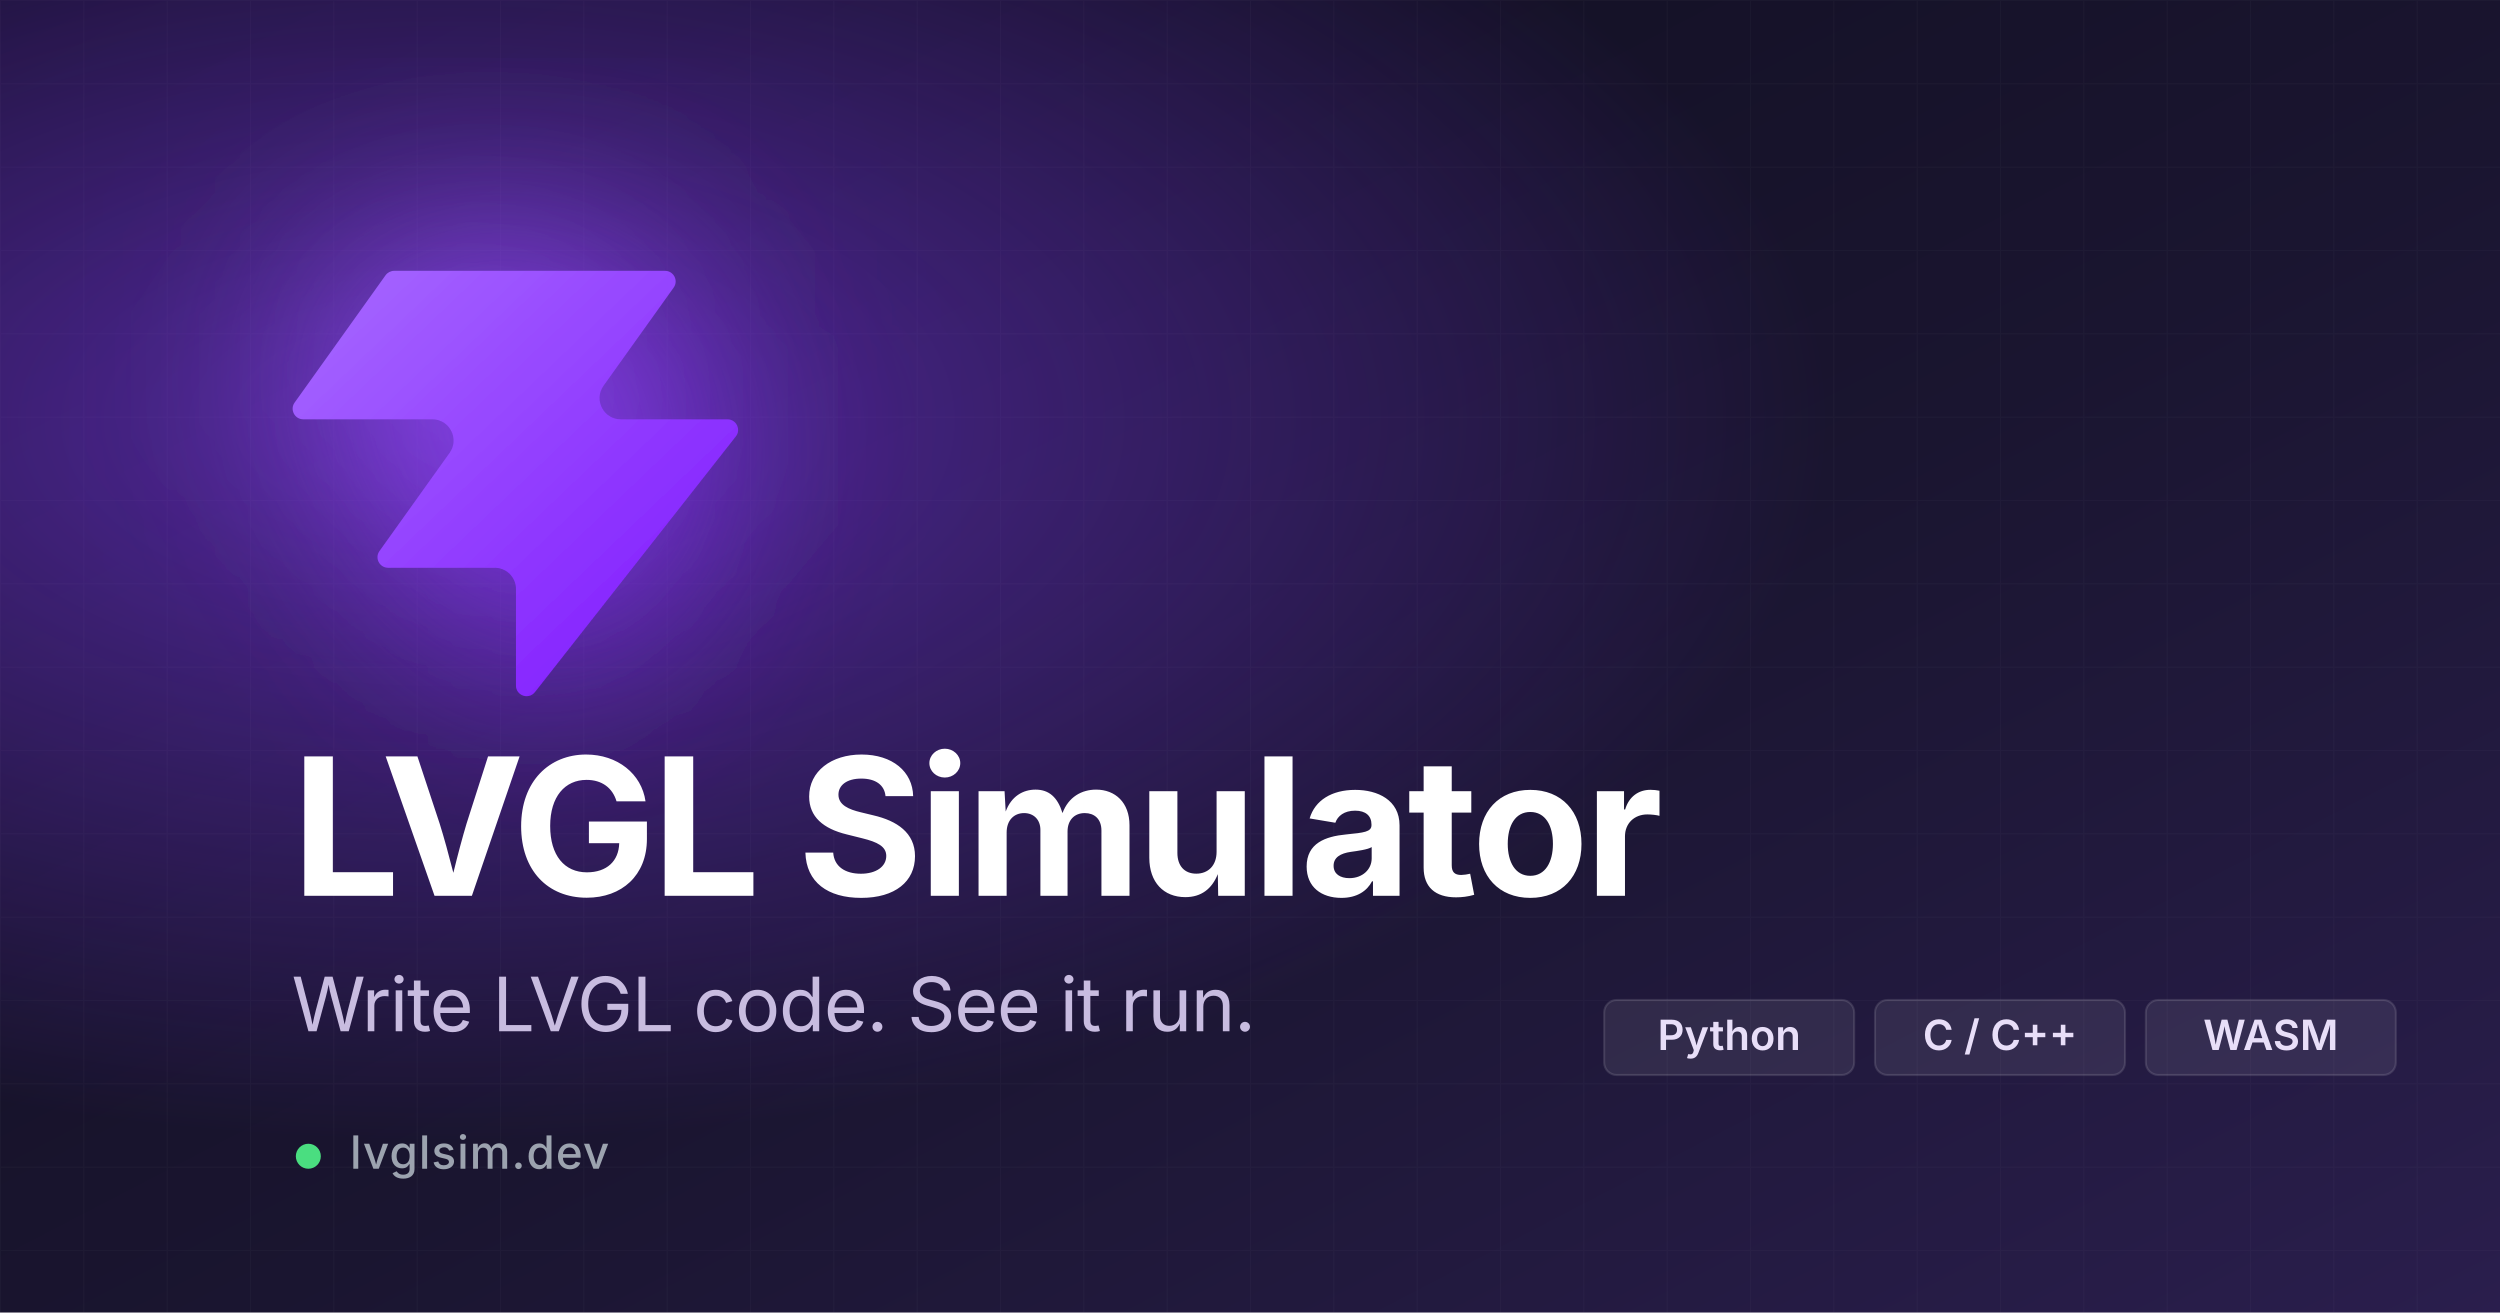
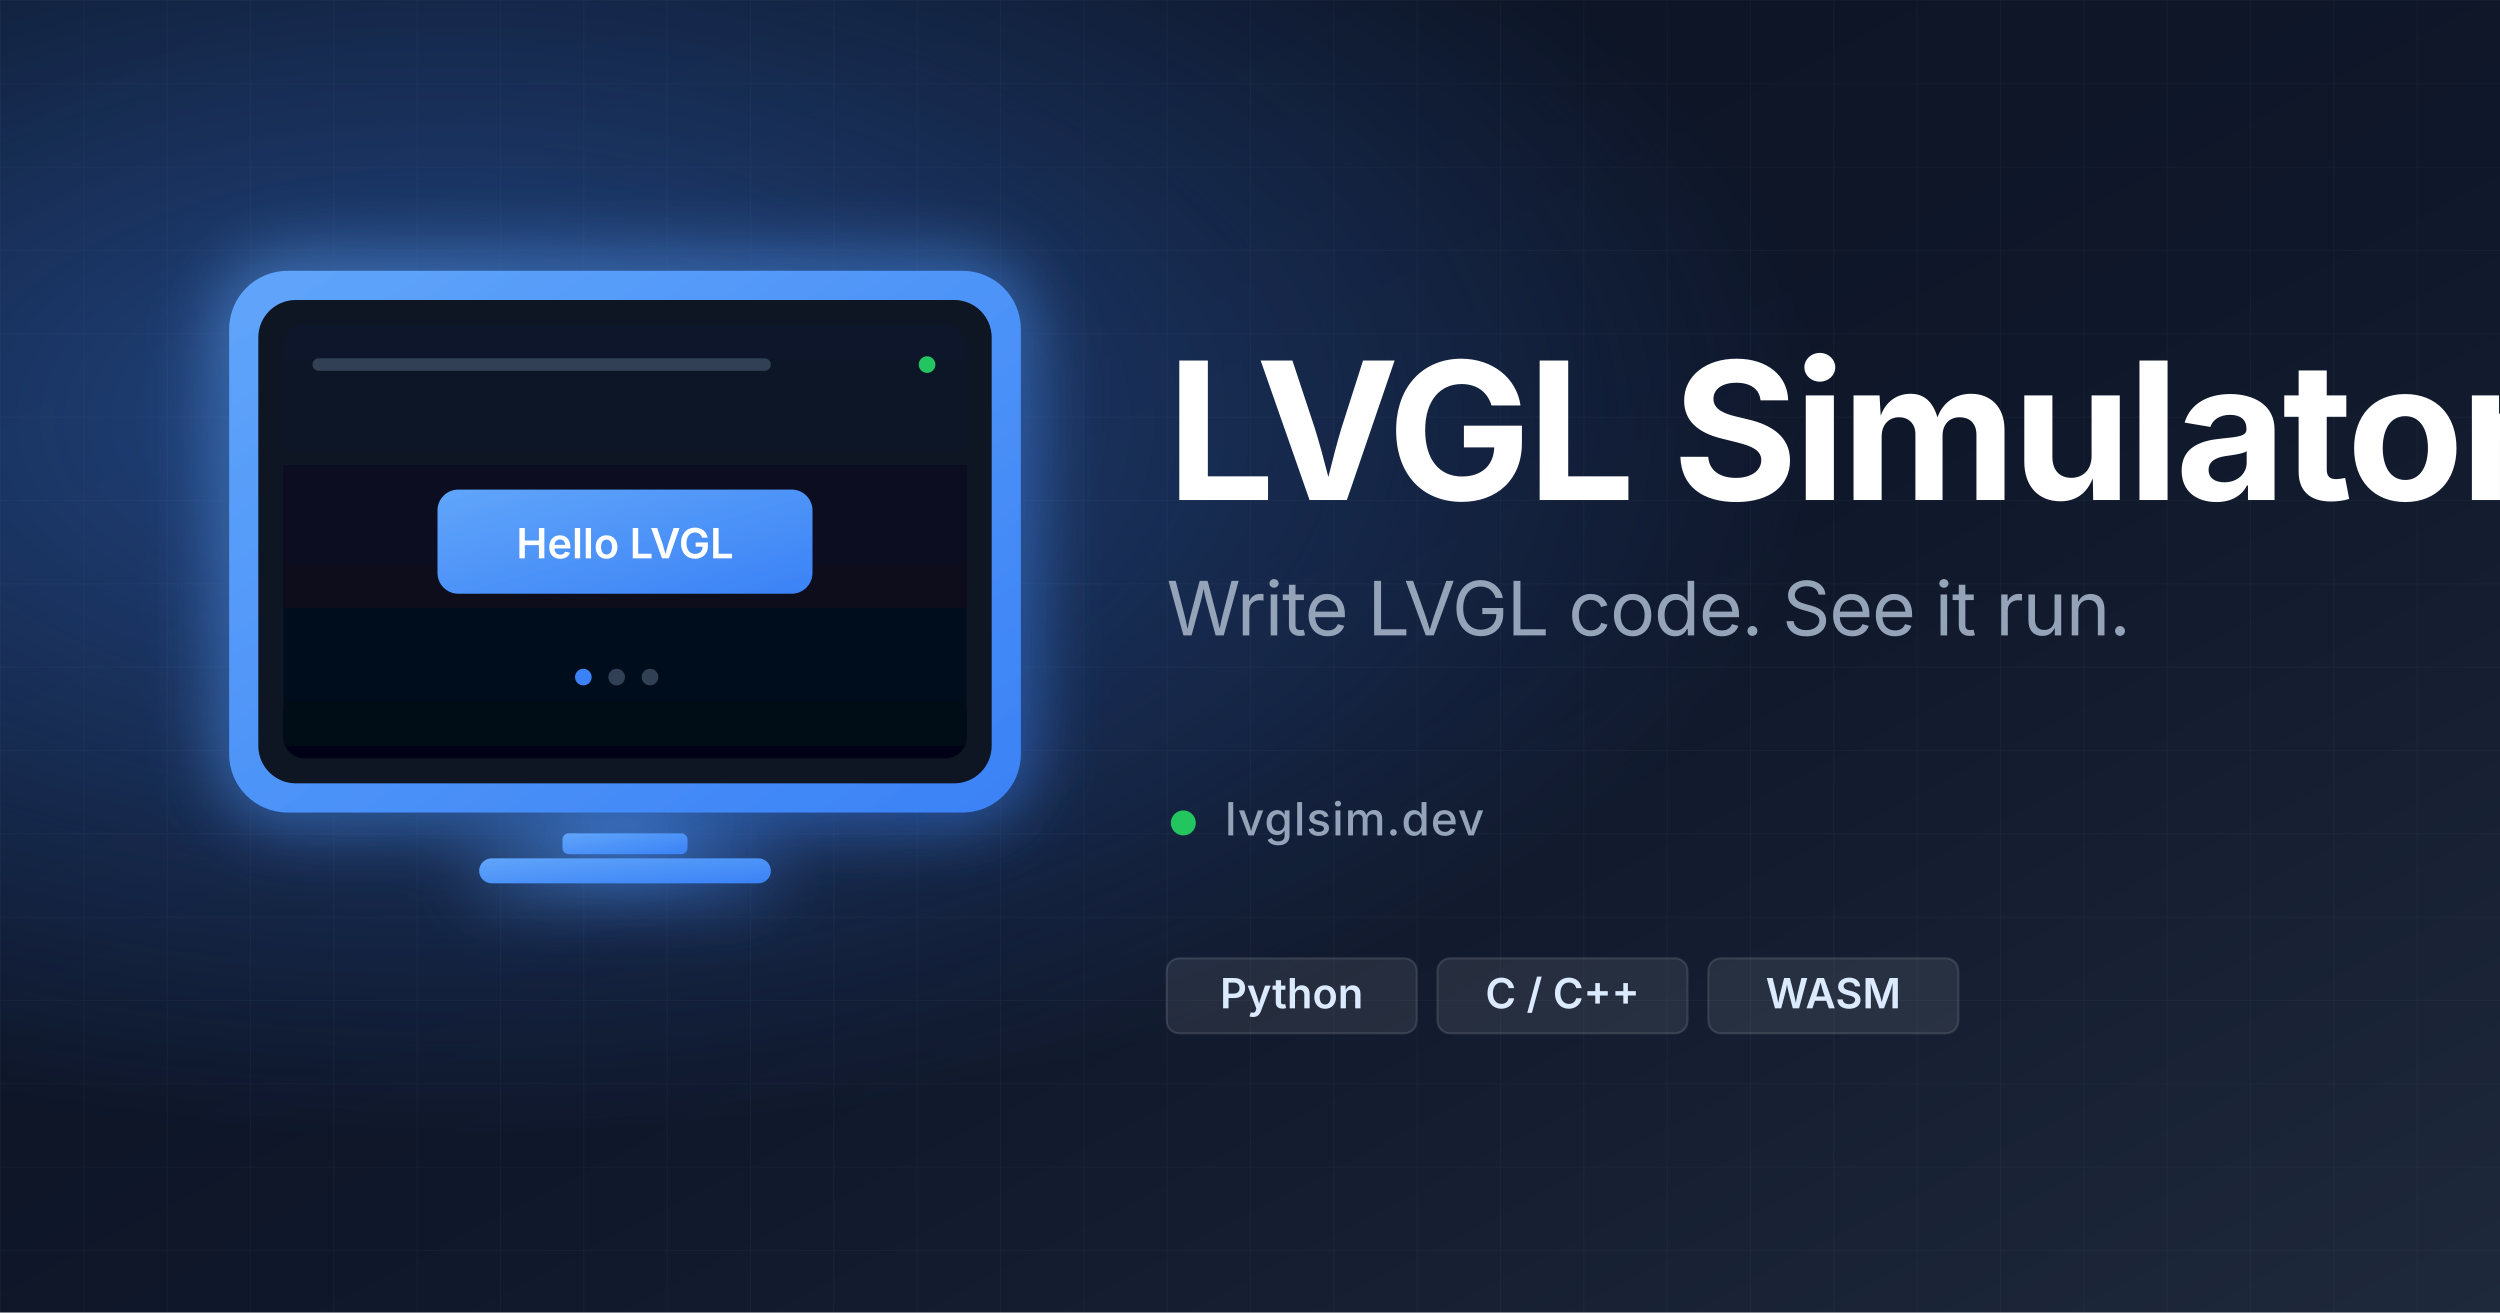
<svg xmlns="http://www.w3.org/2000/svg" width="1200" height="630" viewBox="0 0 1200 630">
  <defs>
    <linearGradient id="bg" x1="0" y1="0" x2="1" y2="1">
-       <stop offset="0" stop-color="#0e0d1c" />
-       <stop offset="0.55" stop-color="#1a1530" />
-       <stop offset="1" stop-color="#2a1e4d" />
+       <stop offset="0" stop-color="#0b1220" />
+       <stop offset="0.55" stop-color="#0f172a" />
+       <stop offset="1" stop-color="#1e293b" />
    </linearGradient>
    <radialGradient id="glow" cx="0.18" cy="0.32" r="0.55">
-       <stop offset="0" stop-color="#863bff" stop-opacity="0.55" />
-       <stop offset="1" stop-color="#863bff" stop-opacity="0" />
+       <stop offset="0" stop-color="#3b82f6" stop-opacity="0.45" />
+       <stop offset="1" stop-color="#3b82f6" stop-opacity="0" />
    </radialGradient>
-     <linearGradient id="bolt" x1="0" y1="0" x2="1" y2="1">
-       <stop offset="0" stop-color="#a76aff" />
-       <stop offset="1" stop-color="#7e14ff" />
+     <linearGradient id="accent" x1="0" y1="0" x2="1" y2="1">
+       <stop offset="0" stop-color="#60a5fa" />
+       <stop offset="1" stop-color="#3b82f6" />
    </linearGradient>
-     <filter id="boltGlow" x="-50%" y="-50%" width="200%" height="200%">
-       <feGaussianBlur in="SourceGraphic" stdDeviation="12" result="b" />
+     <linearGradient id="screenBg" x1="0" y1="0" x2="0" y2="1">
+       <stop offset="0" stop-color="#0f172a" />
+       <stop offset="1" stop-color="#020617" />
+     </linearGradient>
+     <filter id="screenGlow" x="-30%" y="-30%" width="160%" height="160%">
+       <feGaussianBlur in="SourceGraphic" stdDeviation="18" result="b" />
      <feMerge>
        <feMergeNode in="b" />
        <feMergeNode in="SourceGraphic" />
      </feMerge>
    </filter>
    <pattern id="grid" width="40" height="40" patternUnits="userSpaceOnUse">
-       <path d="M40 0 L0 0 0 40" fill="none" stroke="#ffffff" stroke-opacity="0.025" stroke-width="1" />
+       <path d="M40 0 L0 0 0 40" fill="none" stroke="#ffffff" stroke-opacity="0.03" stroke-width="1" />
    </pattern>
  </defs>
  <rect width="1200" height="630" fill="url(#bg)" />
  <rect width="1200" height="630" fill="url(#grid)" />
  <rect width="1200" height="630" fill="url(#glow)" />
-   <g transform="translate(140 130) scale(4.5)" filter="url(#boltGlow)">
-     <path fill="url(#bolt)" d="M25.946 44.938c-.664.845-2.021.375-2.021-.698V33.937a2.26 2.26 0 0 0-2.262-2.262H10.287c-.92 0-1.456-1.04-.92-1.788l7.48-10.471c1.07-1.497 0-3.578-1.842-3.578H1.237c-.92 0-1.456-1.04-.92-1.788L10.013.474c.214-.297.556-.474.92-.474h28.894c.92 0 1.456 1.04.92 1.788l-7.48 10.471c-1.07 1.498 0 3.579 1.842 3.579h11.377c.943 0 1.473 1.088.89 1.83L25.947 44.94z" />
+   <g transform="translate(110 130)" filter="url(#screenGlow)">
+     <rect x="0" y="0" width="380" height="260" rx="28" fill="url(#accent)" />
+     <rect x="14" y="14" width="352" height="232" rx="18" fill="#0b1220" />
+     <rect x="26" y="26" width="328" height="208" rx="10" fill="url(#screenBg)" />
+     <rect x="40" y="42" width="220" height="6" rx="3" fill="#334155" />
+     <circle cx="335" cy="45" r="4" fill="#22c55e" />
+     <rect x="100" y="105" width="180" height="50" rx="10" fill="url(#accent)" />
+     <text x="190" y="138" text-anchor="middle" font-family="-apple-system, BlinkMacSystemFont, 'Segoe UI', system-ui, sans-serif" font-size="20" font-weight="600" fill="#ffffff">Hello LVGL</text>
+     <circle cx="170" cy="195" r="4" fill="#3b82f6" />
+     <circle cx="186" cy="195" r="4" fill="#334155" />
+     <circle cx="202" cy="195" r="4" fill="#334155" />
+     <rect x="160" y="270" width="60" height="10" rx="3" fill="url(#accent)" />
+     <rect x="120" y="282" width="140" height="12" rx="6" fill="url(#accent)" />
  </g>
-   <text x="140" y="430" font-family="-apple-system, BlinkMacSystemFont, 'Segoe UI', system-ui, sans-serif" font-size="92" font-weight="700" fill="#ffffff" letter-spacing="-2">
+   <text x="560" y="240" font-family="-apple-system, BlinkMacSystemFont, 'Segoe UI', system-ui, sans-serif" font-size="92" font-weight="700" fill="#ffffff" letter-spacing="-2">
    LVGL Simulator
  </text>
-   <text x="140" y="495" font-family="-apple-system, BlinkMacSystemFont, 'Segoe UI', system-ui, sans-serif" font-size="36" font-weight="400" fill="#c8bce0" letter-spacing="-0.5">
+   <text x="560" y="305" font-family="-apple-system, BlinkMacSystemFont, 'Segoe UI', system-ui, sans-serif" font-size="36" font-weight="400" fill="#94a3b8" letter-spacing="-0.5">
    Write LVGL code. See it run.
  </text>
-   <g transform="translate(140 565)">
-     <circle cx="8" cy="-10" r="6" fill="#4ade80" />
-     <text x="28" y="-4" font-family="-apple-system, BlinkMacSystemFont, 'Segoe UI', system-ui, sans-serif" font-size="22" font-weight="500" fill="#9ca3af" letter-spacing="0.5">
+   <g transform="translate(560 405)">
+     <circle cx="8" cy="-10" r="6" fill="#22c55e" />
+     <text x="28" y="-4" font-family="-apple-system, BlinkMacSystemFont, 'Segoe UI', system-ui, sans-serif" font-size="22" font-weight="500" fill="#94a3b8" letter-spacing="0.5">
      lvglsim.dev
    </text>
  </g>
-   <g transform="translate(770 480)" font-family="-apple-system, BlinkMacSystemFont, 'Segoe UI', system-ui, sans-serif" font-size="20" font-weight="600">
+   <g transform="translate(560 460)" font-family="-apple-system, BlinkMacSystemFont, 'Segoe UI', system-ui, sans-serif" font-size="20" font-weight="600">
    <g>
      <rect x="0" y="0" width="120" height="36" rx="6" fill="#ffffff" fill-opacity="0.08" stroke="#ffffff" stroke-opacity="0.12" />
-       <text x="60" y="24" text-anchor="middle" fill="#e8def8">Python</text>
+       <text x="60" y="24" text-anchor="middle" fill="#dbeafe">Python</text>
    </g>
    <g transform="translate(130 0)">
      <rect x="0" y="0" width="120" height="36" rx="6" fill="#ffffff" fill-opacity="0.08" stroke="#ffffff" stroke-opacity="0.12" />
-       <text x="60" y="24" text-anchor="middle" fill="#e8def8">C / C++</text>
+       <text x="60" y="24" text-anchor="middle" fill="#dbeafe">C / C++</text>
    </g>
    <g transform="translate(260 0)">
      <rect x="0" y="0" width="120" height="36" rx="6" fill="#ffffff" fill-opacity="0.08" stroke="#ffffff" stroke-opacity="0.12" />
-       <text x="60" y="24" text-anchor="middle" fill="#e8def8">WASM</text>
+       <text x="60" y="24" text-anchor="middle" fill="#dbeafe">WASM</text>
    </g>
  </g>
</svg>
